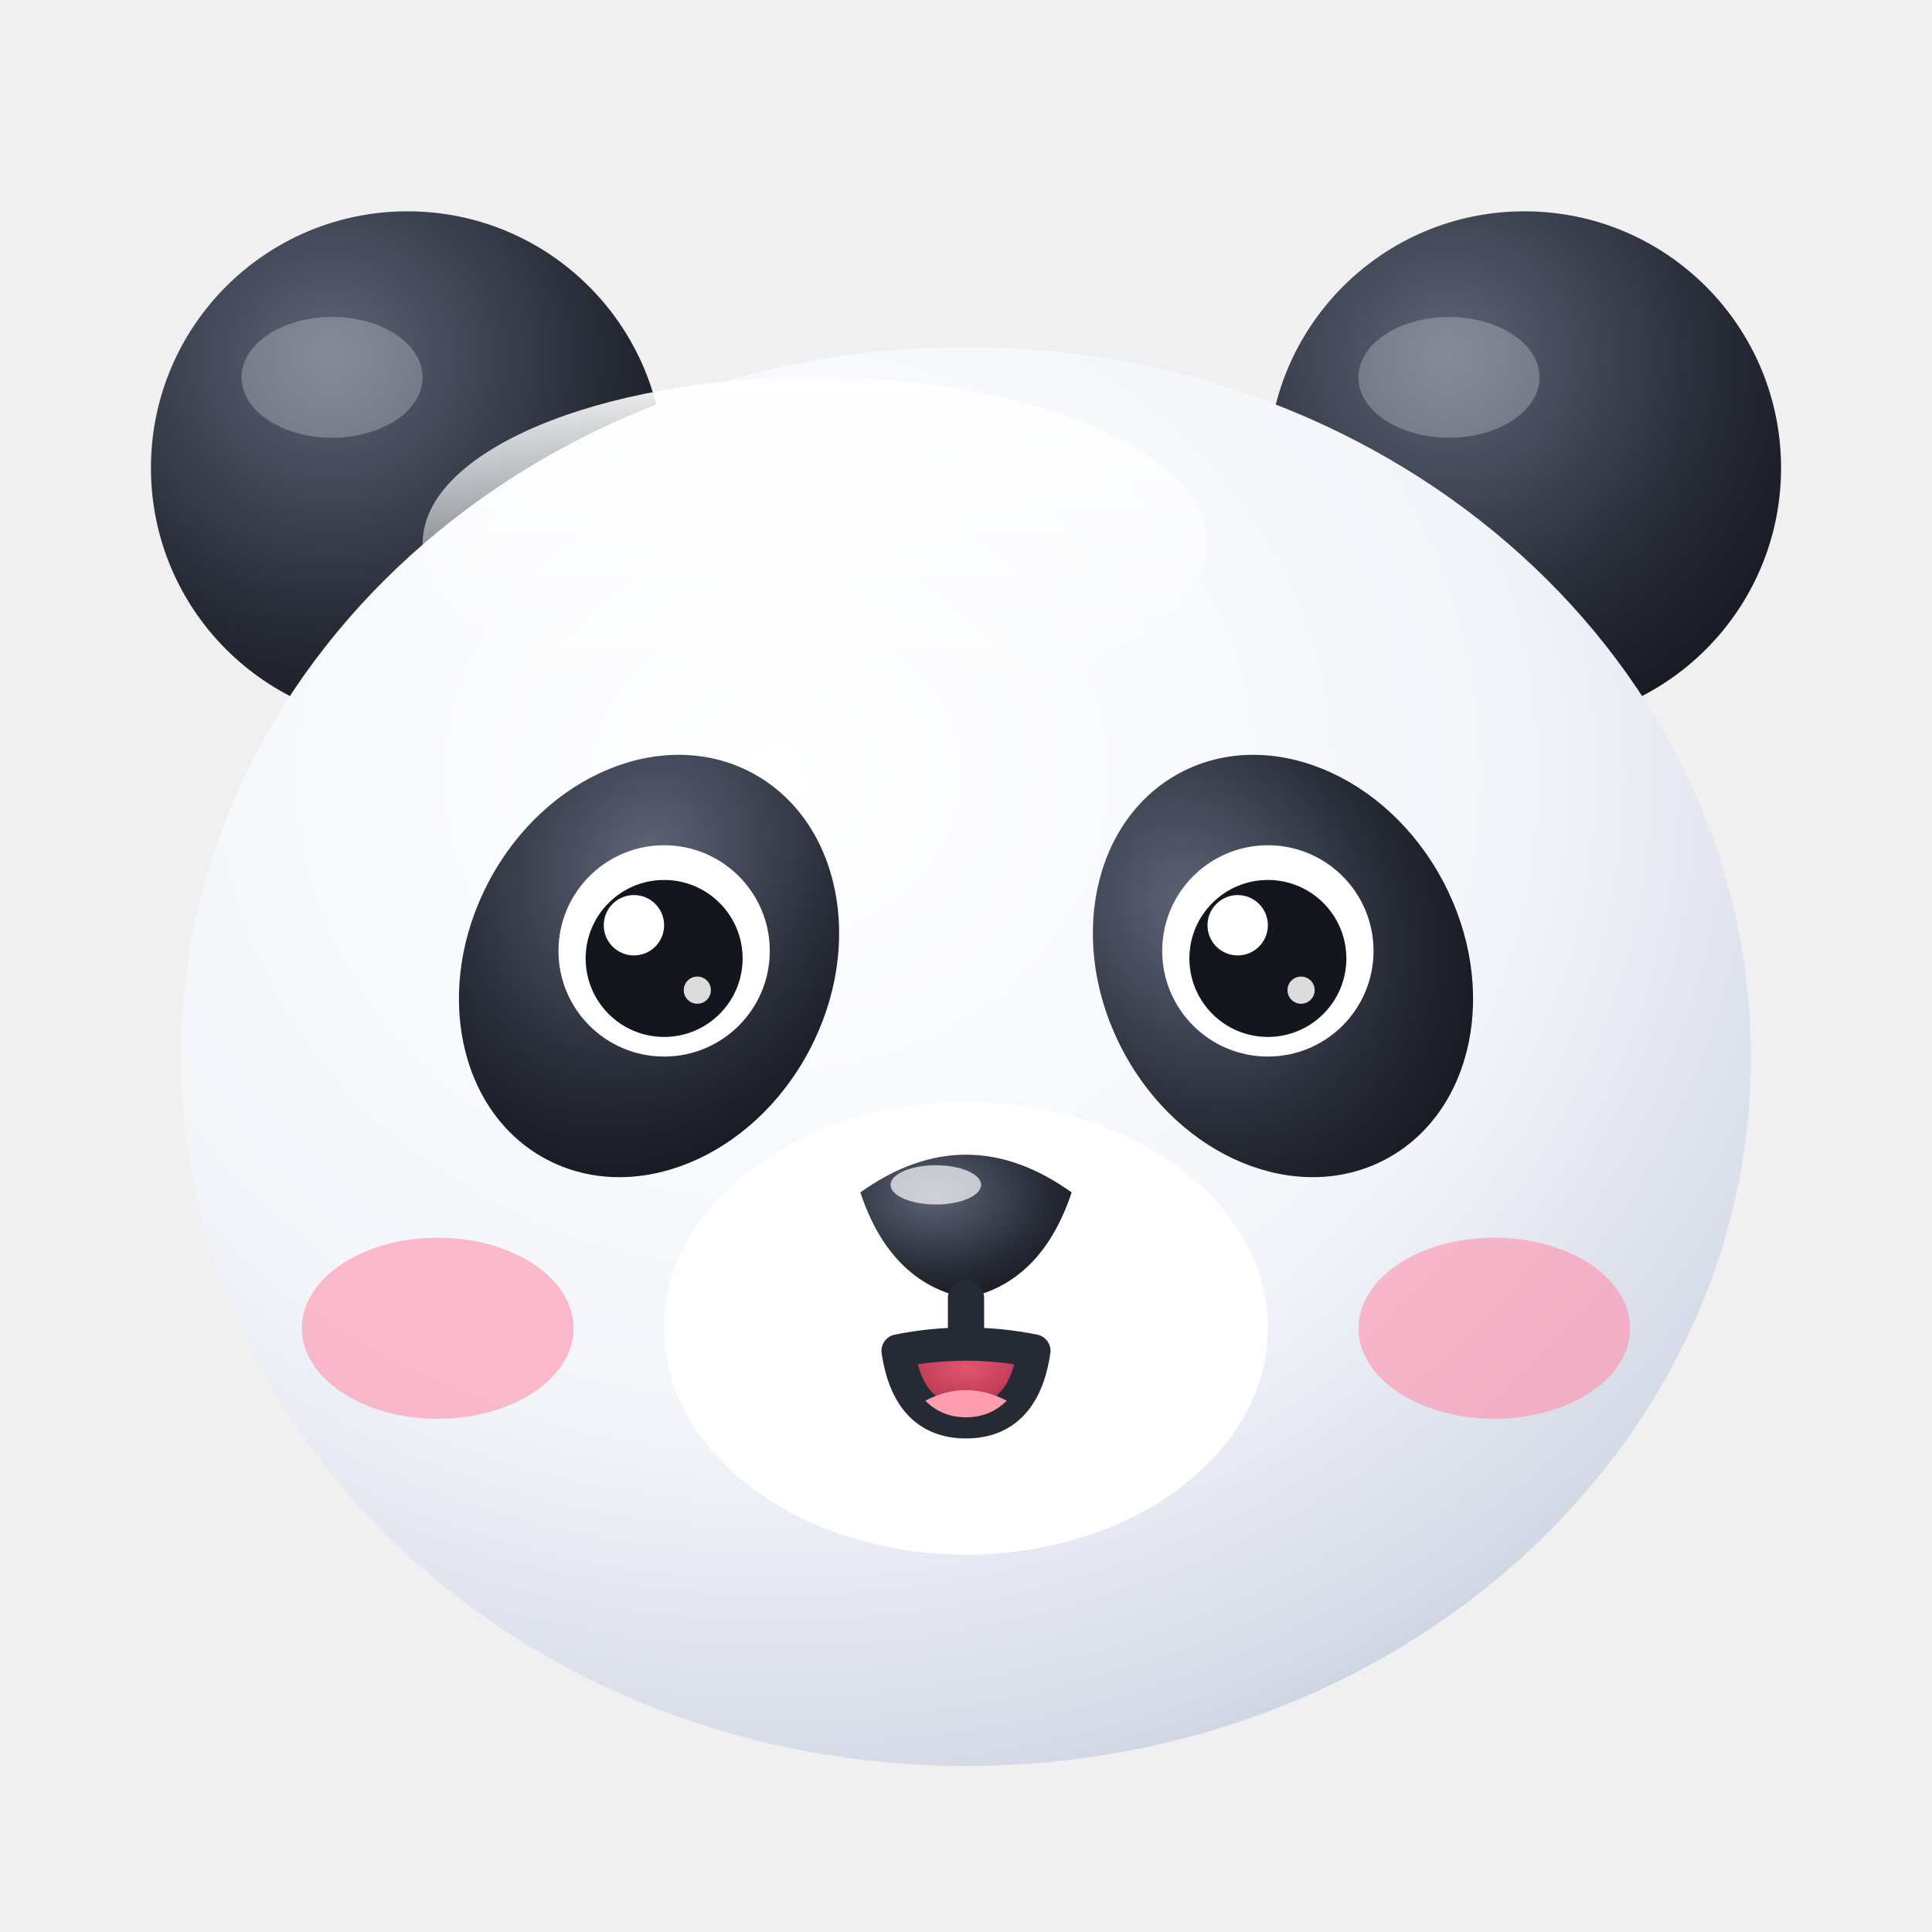
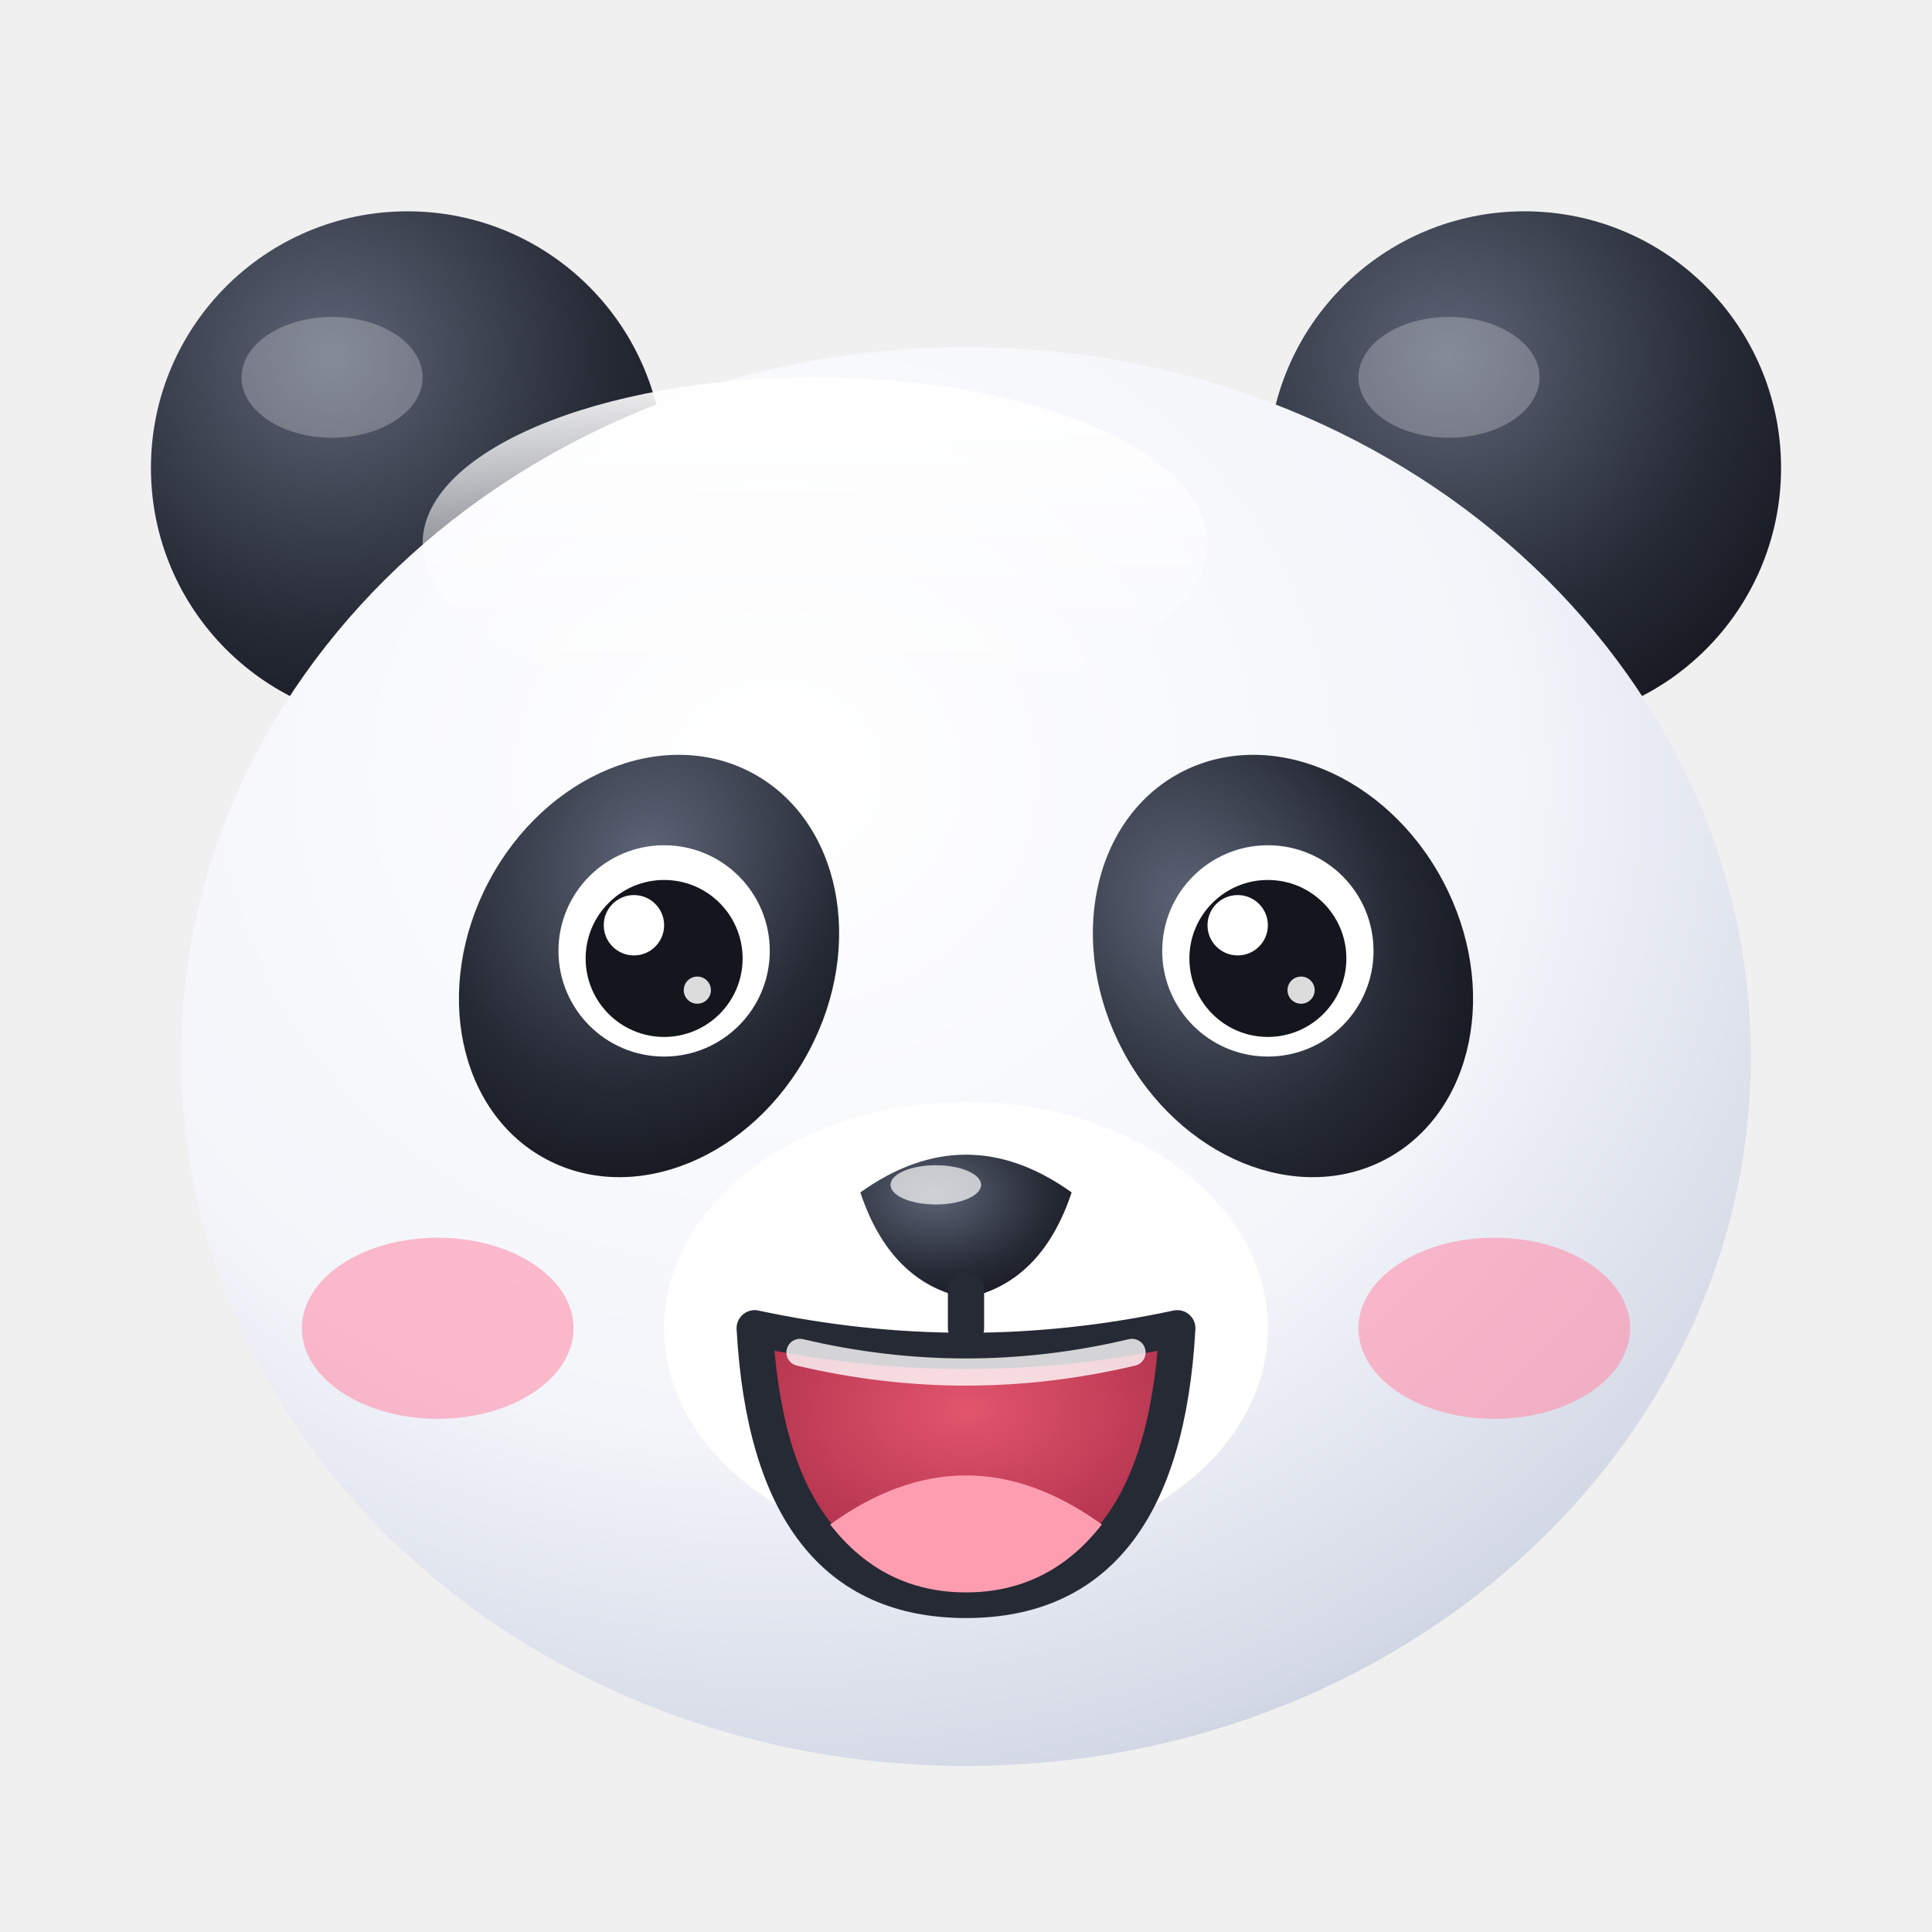
<svg xmlns="http://www.w3.org/2000/svg" viewBox="0 0 128 128">
  <defs>
    <radialGradient id="gt-dau" cx=".38" cy=".3" r=".85">
      <stop offset="0" stop-color="#ffffff" />
      <stop offset=".55" stop-color="#f3f5fa" />
      <stop offset=".85" stop-color="#d4d9e6" />
      <stop offset="1" stop-color="#aab2c5" />
    </radialGradient>
    <radialGradient id="gt-den" cx=".35" cy=".28" r=".9">
      <stop offset="0" stop-color="#5d6476" />
      <stop offset=".6" stop-color="#262a35" />
      <stop offset="1" stop-color="#101219" />
    </radialGradient>
    <linearGradient id="gt-bong" x1="0" y1="0" x2="0" y2="1">
      <stop offset="0" stop-color="#fff" stop-opacity=".95" />
      <stop offset="1" stop-color="#fff" stop-opacity="0" />
    </linearGradient>
    <radialGradient id="gt-mieng" cx=".5" cy=".3" r=".8">
      <stop offset="0" stop-color="#e2556d" />
      <stop offset="1" stop-color="#9e2440" />
    </radialGradient>
  </defs>
  <circle cx="27" cy="31" r="17" fill="url(#gt-den)" />
  <ellipse cx="22" cy="25" rx="6" ry="4" fill="#fff" opacity=".25" />
  <circle cx="101" cy="31" r="17" fill="url(#gt-den)" />
  <ellipse cx="96" cy="25" rx="6" ry="4" fill="#fff" opacity=".25" />
  <ellipse cx="64" cy="70" rx="52" ry="47" fill="url(#gt-dau)" />
  <ellipse cx="54" cy="36" rx="26" ry="11" fill="url(#gt-bong)" />
  <ellipse cx="43" cy="64" rx="12" ry="14.5" fill="url(#gt-den)" transform="rotate(28 43 64)" />
  <ellipse cx="85" cy="64" rx="12" ry="14.5" fill="url(#gt-den)" transform="rotate(-28 85 64)" />
  <circle cx="44" cy="63" r="7" fill="#fff" />
  <circle cx="44" cy="63.5" r="5.2" fill="#14161d" />
  <circle cx="42" cy="61.3" r="2" fill="#fff" />
  <circle cx="46.2" cy="65.6" r=".9" fill="#fff" opacity=".85" />
  <circle cx="84" cy="63" r="7" fill="#fff" />
  <circle cx="84" cy="63.5" r="5.2" fill="#14161d" />
  <circle cx="82" cy="61.3" r="2" fill="#fff" />
  <circle cx="86.2" cy="65.6" r=".9" fill="#fff" opacity=".85" />
  <ellipse cx="29" cy="88" rx="9" ry="6" fill="#ff8fab" opacity=".6" />
  <ellipse cx="99" cy="88" rx="9" ry="6" fill="#ff8fab" opacity=".6" />
  <ellipse cx="64" cy="88" rx="20" ry="15" fill="#fff" />
  <path d="M57 79 Q64 74 71 79 Q69 85 64 86 Q59 85 57 79Z" fill="url(#gt-den)" />
  <ellipse cx="62" cy="78.5" rx="3" ry="1.3" fill="#fff" opacity=".7" />
-   <path d="M64 86 V89" stroke="#262a35" stroke-width="2.4" stroke-linecap="round" />
-   <path d="M59.5 89.5 Q64 88.6 68.5 89.5 Q67.8 94.2 64 94.2 Q60.2 94.2 59.5 89.5Z" fill="url(#gt-mieng)" stroke="#262a35" stroke-width="2.2" stroke-linejoin="round" />
-   <path d="M61.3 92.8 Q64 91.4 66.7 92.8 Q65.6 93.9 64 93.9 Q62.4 93.9 61.3 92.8Z" fill="#ff9db0" />
+   <path d="M64 85.5 V88" stroke="#262a35" stroke-width="2.4" stroke-linecap="round" />
+   <path d="M50 88 Q64 91 78 88 Q77 106 64 106 Q51 106 50 88Z" fill="url(#gt-mieng)" stroke="#262a35" stroke-width="2.4" stroke-linejoin="round" />
+   <path d="M55 101 Q64 94.5 73 101 Q69.5 105.5 64 105.5 Q58.5 105.5 55 101Z" fill="#ff9db0" />
+   <path d="M53 89.6 Q64 92.2 75 89.6" fill="none" stroke="#fff" stroke-width="1.8" stroke-linecap="round" opacity=".8" />
</svg>
